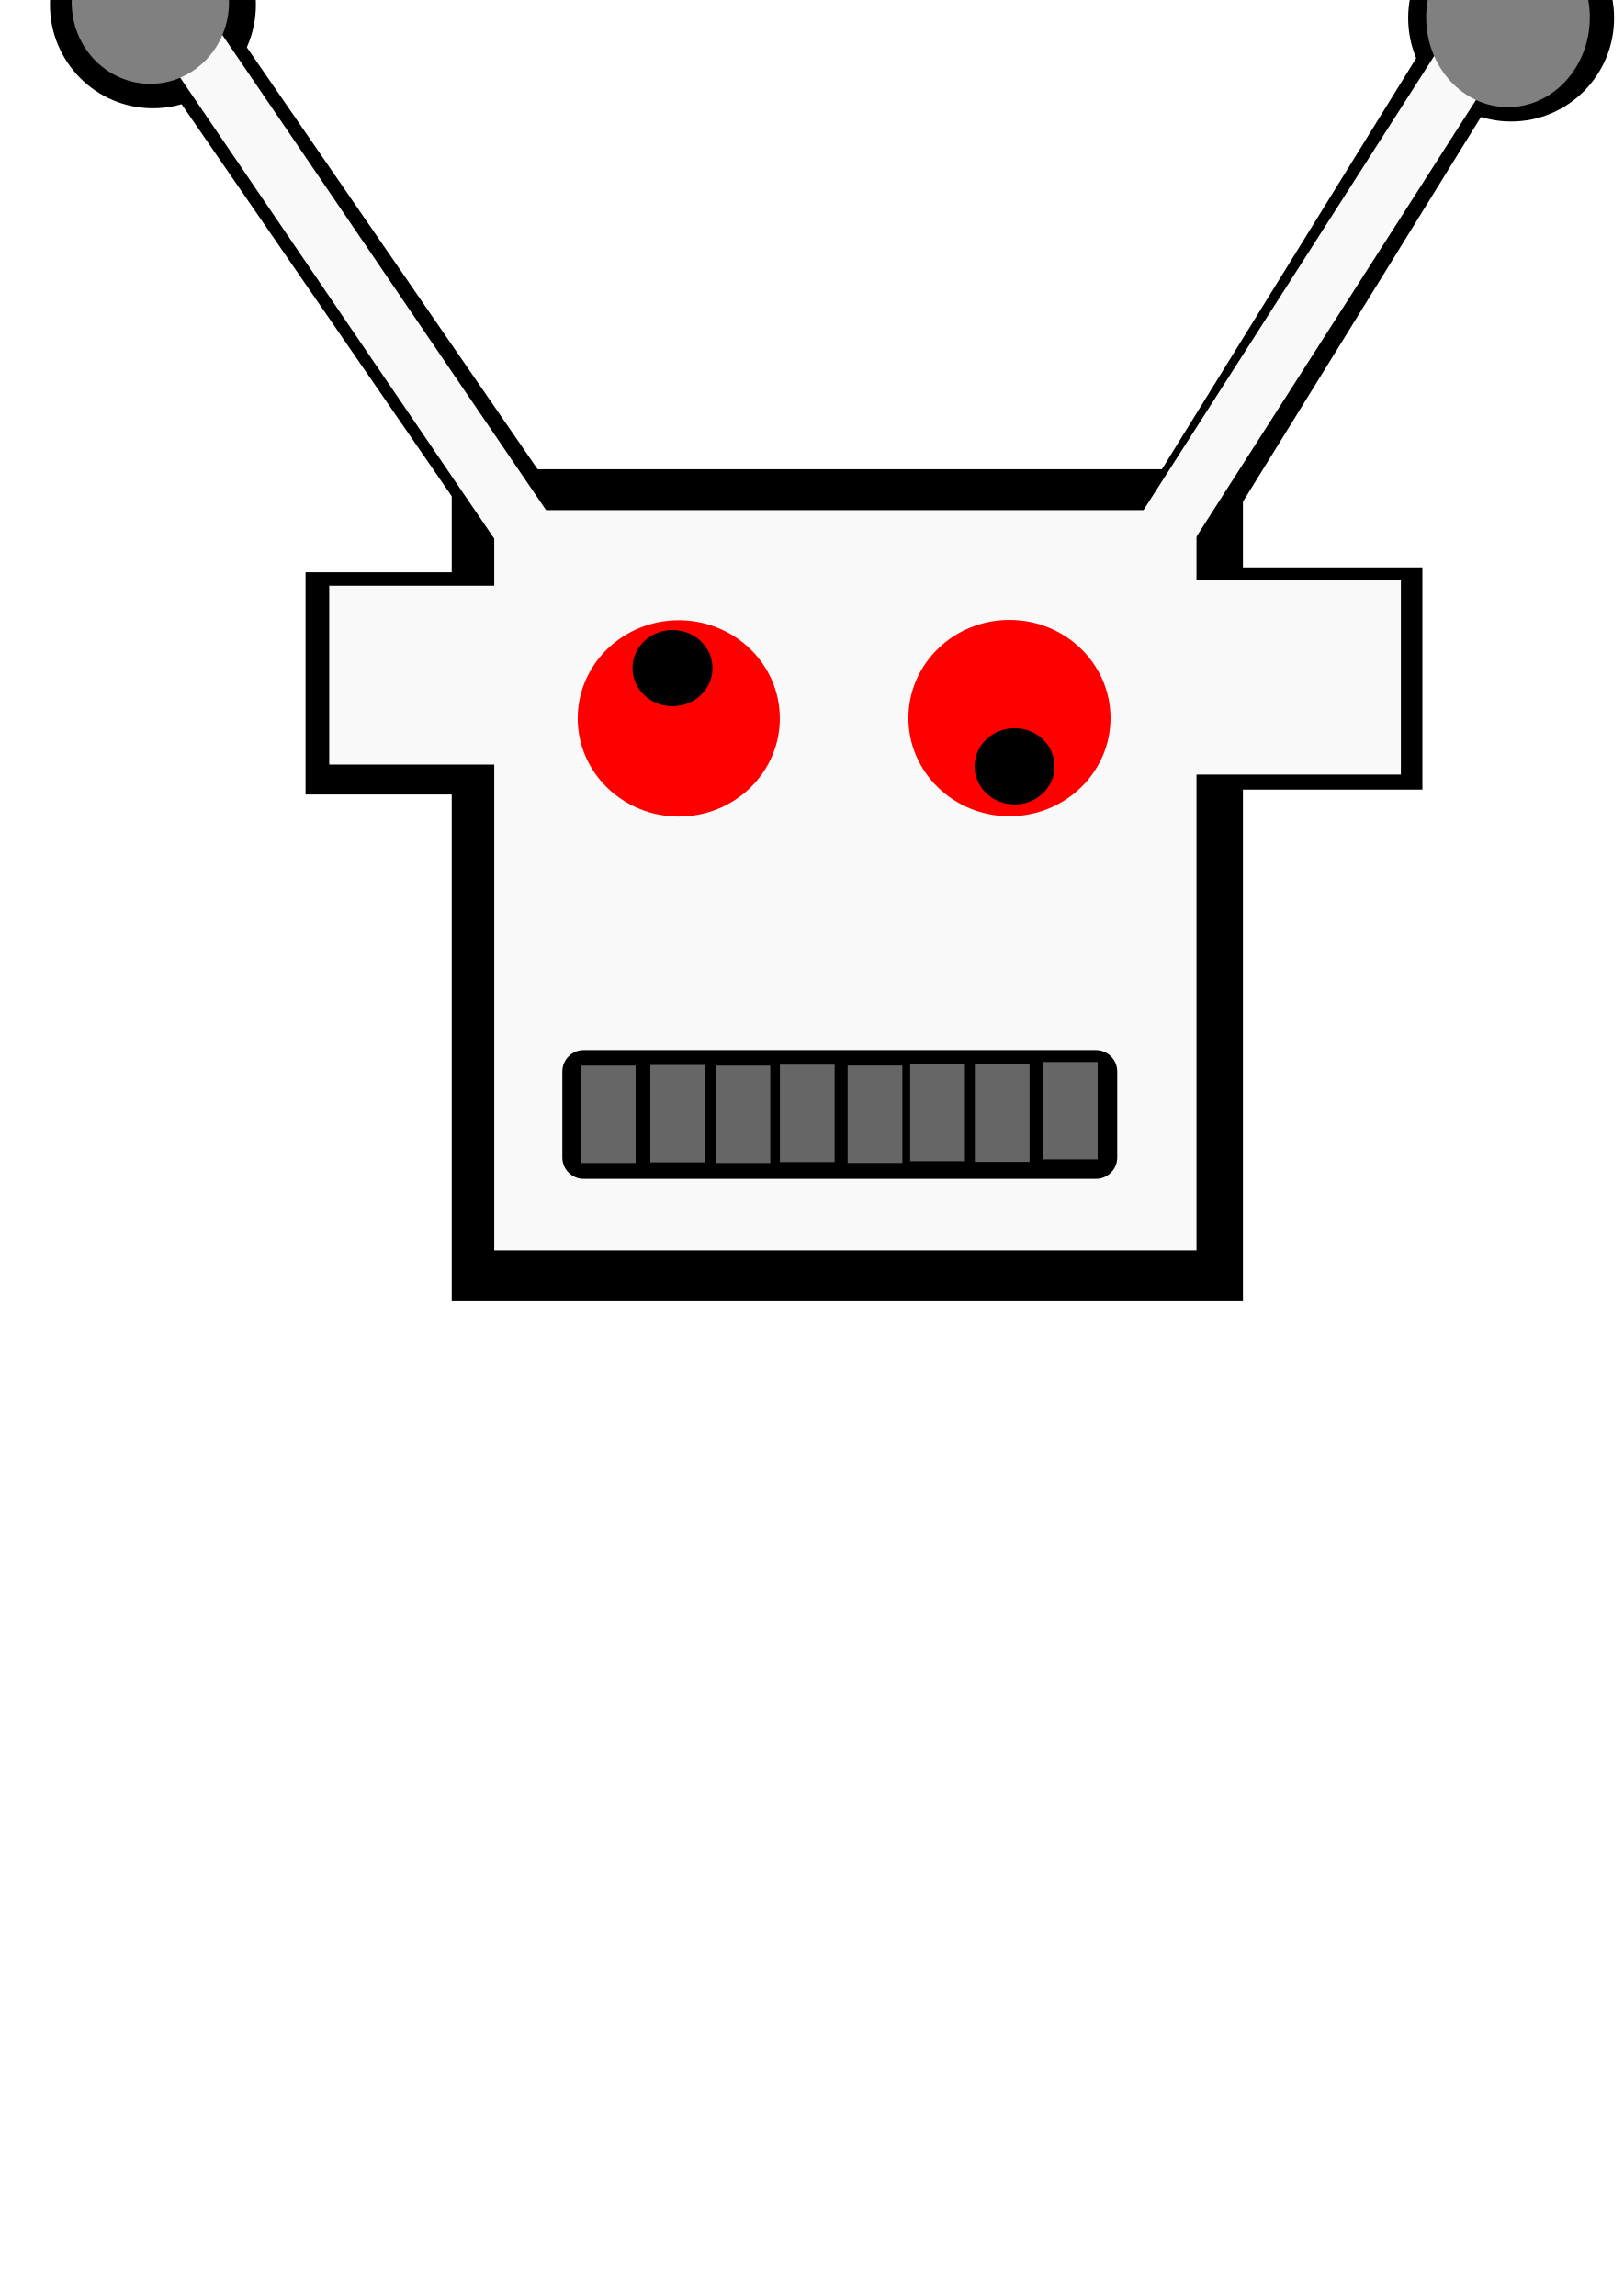
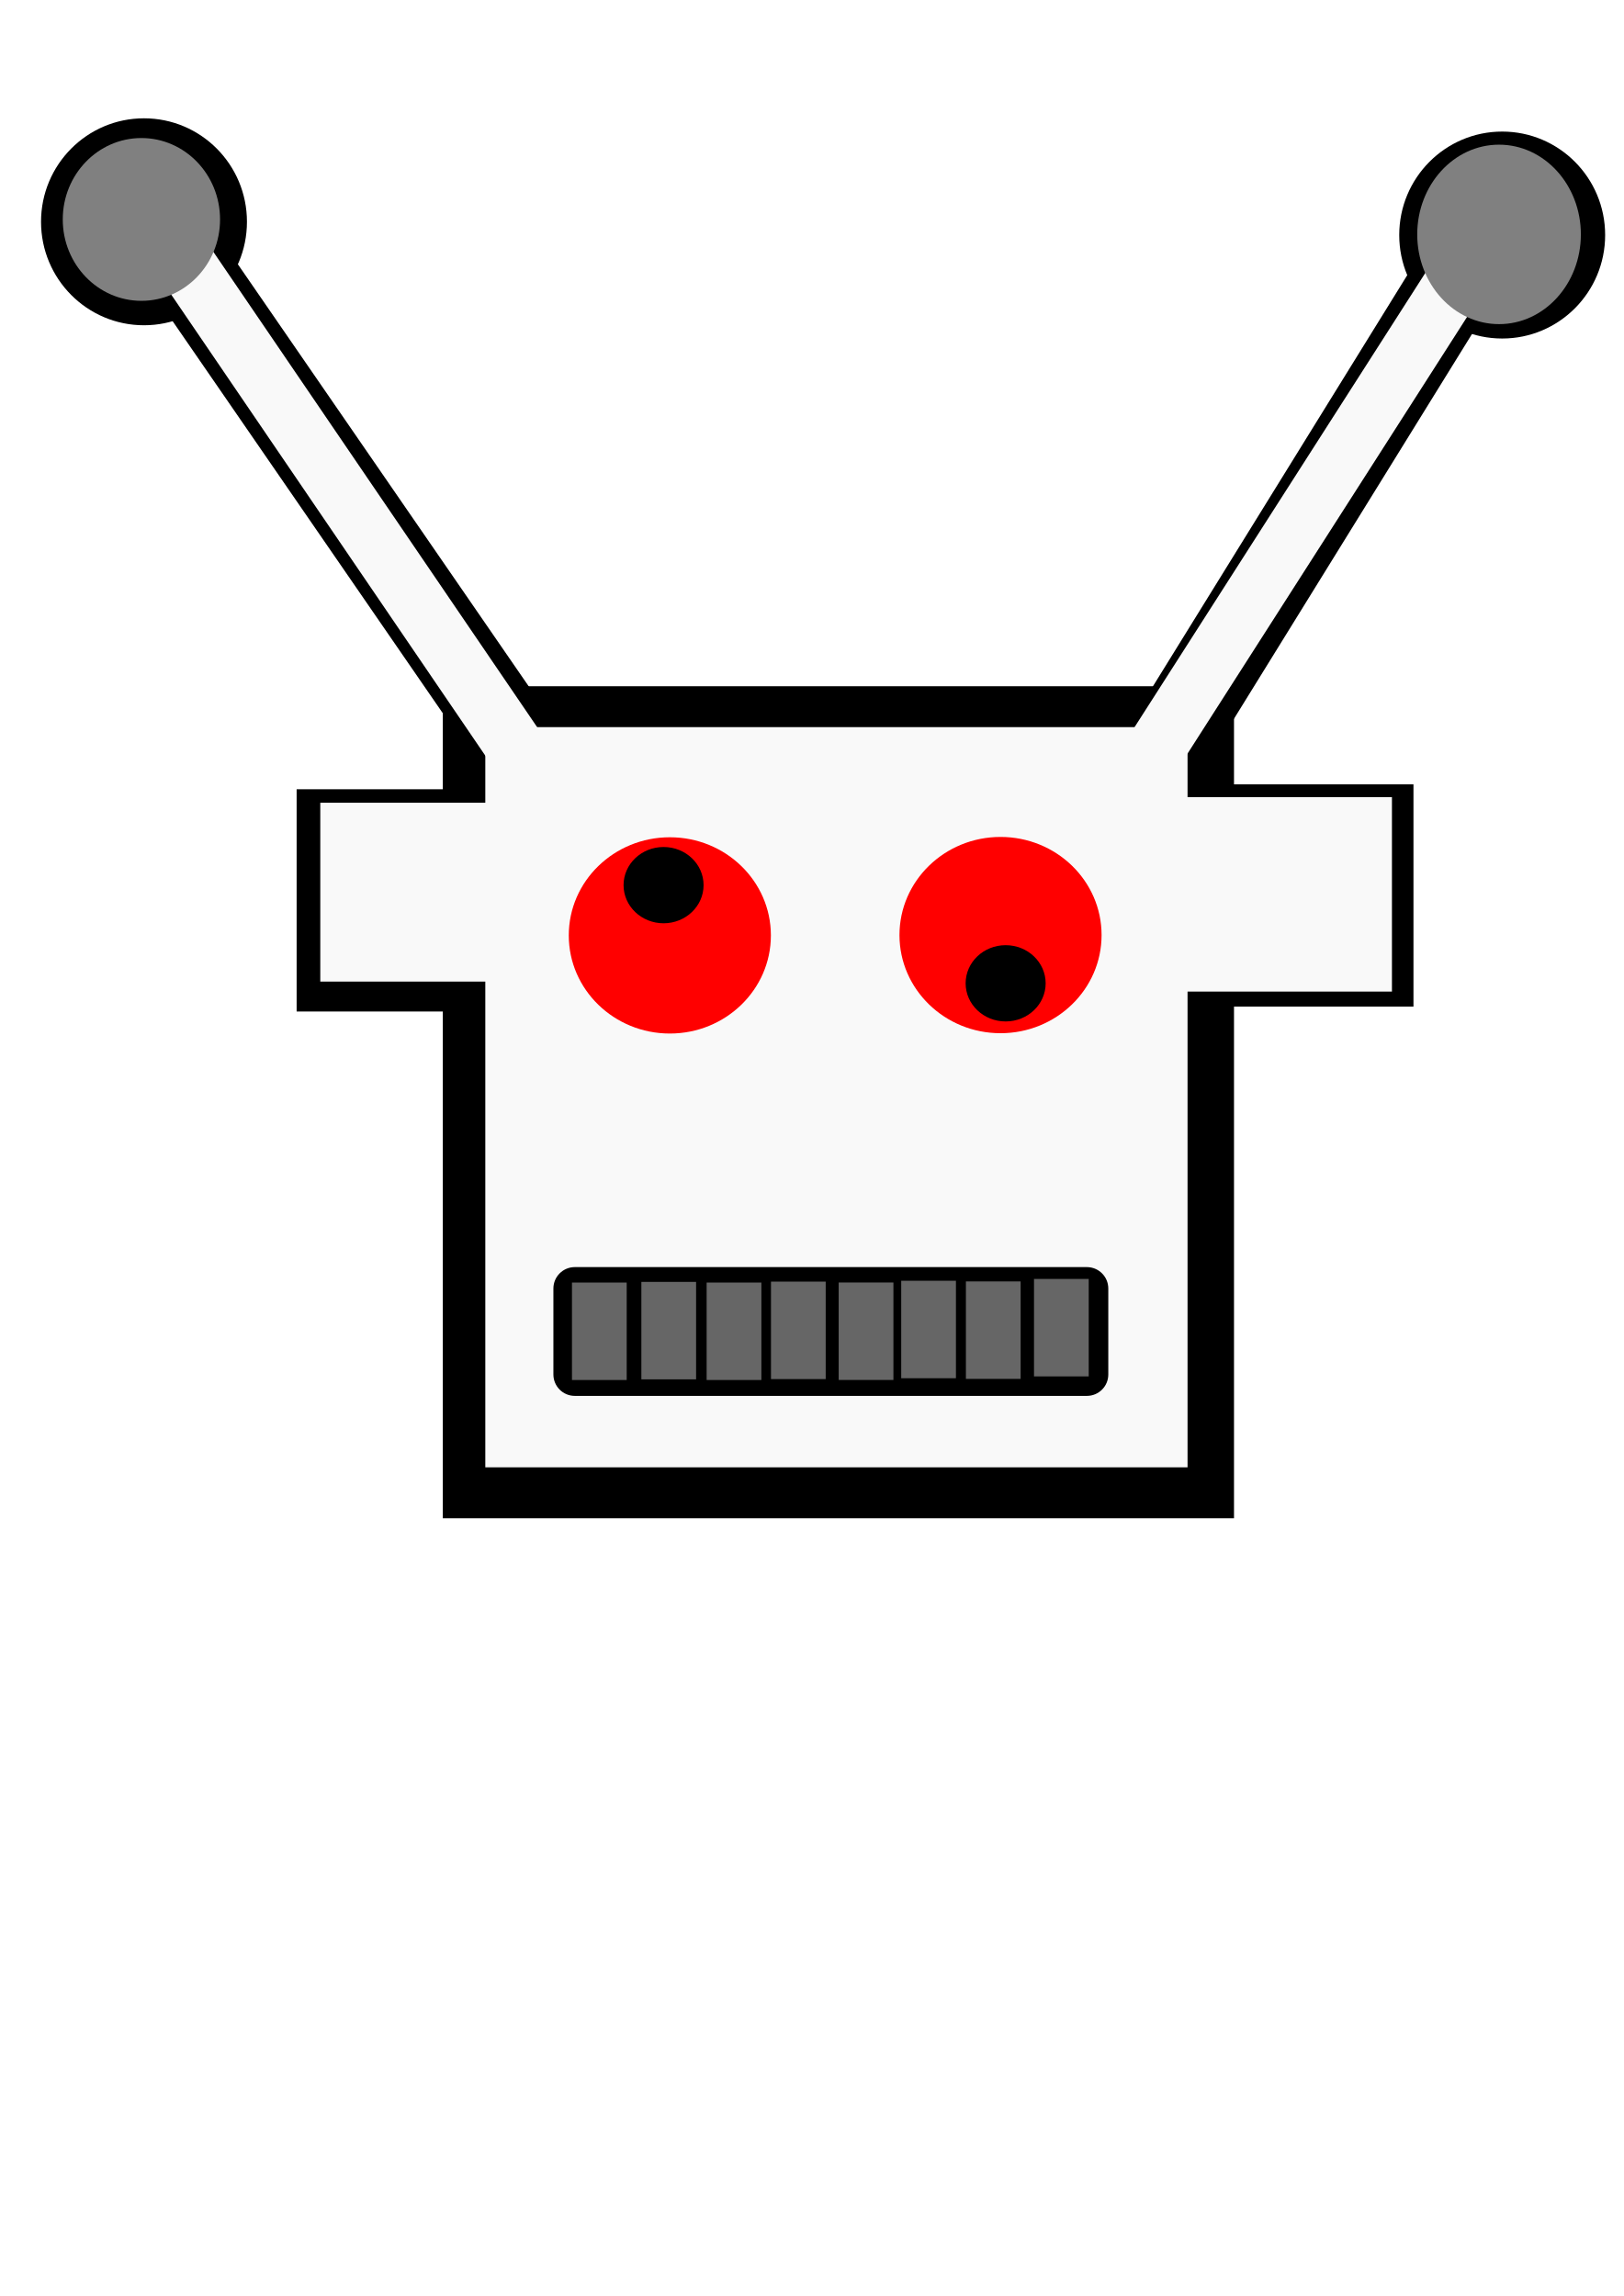
<svg xmlns="http://www.w3.org/2000/svg" width="210mm" height="297mm" viewBox="0 0 210 297" version="1.1" id="svg5">
  <defs id="defs2" />
  <g id="layer1">
-     <rect style="fill:#000000;stroke-width:0.265" id="rect53" width="102.33" height="107.63" x="58.423" y="60.699" />
-     <rect style="fill:#000000;stroke-width:0.265" id="rect55" width="31.766" height="28.75" x="39.519" y="74.023" />
-     <rect style="fill:#000000;stroke-width:0.265" id="rect55-3" width="31.766" height="28.75" x="152.199" y="73.39" />
-     <rect style="fill:#000000;stroke-width:0.216" id="rect61-6" width="11.144" height="98.803" x="160.011" y="-91.184" transform="matrix(0.8800721,0.47484,-0.5260126,0.8504768,0,0)" />
-     <ellipse style="fill:#000000;stroke-width:0.265" id="path398-5" cx="195.44" cy="2.333" rx="13.316" ry="13.385" />
-     <rect style="fill:#000000;stroke-width:0.216" id="rect61-6-7" width="11.144" height="98.803" x="11.711" y="15.409" transform="matrix(0.7884965,-0.6150393,0.5673735,0.8234606,0,0)" />
-     <ellipse style="fill:#000000;stroke-width:0.265" id="path374" cx="17.847" cy="1.363" rx="0.13" ry="4.122" />
-     <ellipse style="fill:#000000;stroke-width:0.265" id="path398" cx="19.778" cy="0.619" rx="13.316" ry="13.385" />
-     <rect style="fill:#f9f9f9;stroke-width:0.27" id="rect557" width="90.823" height="95.748" x="63.923" y="65.987" />
-     <rect style="fill:#f9f9f9;stroke-width:0.265" id="rect661-3" width="39.132" height="23.136" x="42.58" y="75.766" />
-     <rect style="fill:#f9f9f9;stroke-width:0.265" id="rect661" width="39.798" height="25.147" x="141.383" y="75.047" />
-     <rect style="fill:#f9f9f9;stroke-width:0.374" id="rect1142" width="7.622" height="78.44" x="160.242" y="-92.575" ry="2.769" rx="0" transform="matrix(0.8612853,0.5081216,-0.5390779,0.8422559,0,0)" />
-     <ellipse style="fill:#808080;stroke-width:0.283" id="path1295-6" cx="195.034" cy="2.25" rx="10.581" ry="11.607" />
-     <rect style="fill:#f9f9f9;stroke-width:0.374" id="rect1142-5" width="7.622" height="78.44" x="13.616" y="17.746" ry="2.769" rx="0" transform="matrix(0.8054973,-0.5925995,0.5629433,0.8264955,0,0)" />
-     <ellipse style="fill:#808080;stroke-width:0.265" id="path1295" cx="19.445" cy="0.314" rx="10.171" ry="10.529" />
-     <ellipse style="fill:#ff0000;stroke-width:0.265" id="path1447" cx="87.788" cy="92.928" rx="13.07" ry="12.694" />
-     <ellipse style="fill:#ff0000;stroke-width:0.265" id="path1447-2" cx="130.558" cy="92.886" rx="13.07" ry="12.694" />
-     <ellipse style="fill:#000000;stroke-width:0.265" id="path1522-9" cx="131.219" cy="99.127" rx="5.175" ry="4.933" />
-     <ellipse style="fill:#000000;stroke-width:0.265" id="path1522" cx="86.978" cy="86.426" rx="5.175" ry="4.933" />
-     <rect style="fill:#000000;stroke-width:0.265" id="rect1619" width="71.767" height="16.66" x="72.729" y="135.835" ry="2.769" />
-     <rect style="fill:#666666;stroke-width:0.265" id="rect1709-6" width="7.078" height="12.607" x="92.548" y="137.834" ry="0" />
-     <rect style="fill:#666666;stroke-width:0.265" id="rect1709-3" width="7.078" height="12.607" x="134.887" y="137.368" ry="0" />
-     <rect style="fill:#666666;stroke-width:0.265" id="rect1709-9" width="7.078" height="12.607" x="126.079" y="137.69" ry="0" />
-     <rect style="fill:#666666;stroke-width:0.265" id="rect1709-0" width="7.078" height="12.607" x="117.714" y="137.604" ry="0" />
-     <rect style="fill:#666666;stroke-width:0.265" id="rect1709-7" width="7.078" height="12.607" x="109.627" y="137.828" ry="0" />
-     <rect style="fill:#666666;stroke-width:0.265" id="rect1709-2" width="7.078" height="12.607" x="100.87" y="137.715" ry="0" />
-     <rect style="fill:#666666;stroke-width:0.265" id="rect1709-1" width="7.078" height="12.607" x="84.107" y="137.75" ry="0" />
-     <rect style="fill:#666666;stroke-width:0.265" id="rect1709" width="7.078" height="12.607" x="75.131" y="137.835" ry="0" />
+     <rect style="fill:#000000;stroke-width:0.265" id="rect53" width="102.33" height="107.63" x="57.268" y="88.77" />
+     <rect style="fill:#000000;stroke-width:0.265" id="rect55" width="31.766" height="28.75" x="38.364" y="102.094" />
+     <rect style="fill:#000000;stroke-width:0.265" id="rect55-3" width="31.766" height="28.75" x="151.043" y="101.461" />
+     <rect style="fill:#000000;stroke-width:0.216" id="rect61-6" width="11.144" height="98.803" x="173.818" y="-65.887" transform="matrix(0.8800721,0.47484,-0.5260126,0.8504768,0,0)" />
+     <ellipse style="fill:#000000;stroke-width:0.265" id="path398-5" cx="194.284" cy="30.404" rx="13.316" ry="13.385" />
+     <rect style="fill:#000000;stroke-width:0.216" id="rect61-6-7" width="11.144" height="98.803" x="-5.196" y="36.869" transform="matrix(0.7884965,-0.6150393,0.5673735,0.8234606,0,0)" />
+     <ellipse style="fill:#000000;stroke-width:0.265" id="path374" cx="16.691" cy="29.434" rx="0.13" ry="4.122" />
+     <ellipse style="fill:#000000;stroke-width:0.265" id="path398" cx="18.623" cy="28.689" rx="13.316" ry="13.385" />
+     <rect style="fill:#f9f9f9;stroke-width:0.27" id="rect557" width="90.823" height="95.748" x="62.767" y="94.058" />
+     <rect style="fill:#f9f9f9;stroke-width:0.265" id="rect661-3" width="39.132" height="23.136" x="41.424" y="103.837" />
+     <rect style="fill:#f9f9f9;stroke-width:0.265" id="rect661" width="39.798" height="25.147" x="140.228" y="103.118" />
+     <rect style="fill:#f9f9f9;stroke-width:0.374" id="rect1142" width="7.622" height="78.44" x="174.41" y="-67.794" ry="2.769" rx="0" transform="matrix(0.8612853,0.5081216,-0.5390779,0.8422559,0,0)" />
+     <ellipse style="fill:#808080;stroke-width:0.283" id="path1295-6" cx="193.878" cy="30.321" rx="10.581" ry="11.607" />
+     <rect style="fill:#f9f9f9;stroke-width:0.374" id="rect1142-5" width="7.622" height="78.44" x="-3.152" y="39.687" ry="2.769" rx="0" transform="matrix(0.8054973,-0.5925995,0.5629433,0.8264955,0,0)" />
+     <ellipse style="fill:#808080;stroke-width:0.265" id="path1295" cx="18.289" cy="28.385" rx="10.171" ry="10.529" />
+     <ellipse style="fill:#ff0000;stroke-width:0.265" id="path1447" cx="86.632" cy="120.999" rx="13.07" ry="12.694" />
+     <ellipse style="fill:#ff0000;stroke-width:0.265" id="path1447-2" cx="129.402" cy="120.957" rx="13.07" ry="12.694" />
+     <ellipse style="fill:#000000;stroke-width:0.265" id="path1522-9" cx="130.064" cy="127.197" rx="5.175" ry="4.933" />
+     <ellipse style="fill:#000000;stroke-width:0.265" id="path1522" cx="85.822" cy="114.497" rx="5.175" ry="4.933" />
+     <rect style="fill:#000000;stroke-width:0.265" id="rect1619" width="71.767" height="16.66" x="71.573" y="163.906" ry="2.769" />
+     <rect style="fill:#666666;stroke-width:0.265" id="rect1709-6" width="7.078" height="12.607" x="91.393" y="165.905" ry="0" />
+     <rect style="fill:#666666;stroke-width:0.265" id="rect1709-3" width="7.078" height="12.607" x="133.731" y="165.438" ry="0" />
+     <rect style="fill:#666666;stroke-width:0.265" id="rect1709-9" width="7.078" height="12.607" x="124.924" y="165.76" ry="0" />
+     <rect style="fill:#666666;stroke-width:0.265" id="rect1709-0" width="7.078" height="12.607" x="116.558" y="165.674" ry="0" />
+     <rect style="fill:#666666;stroke-width:0.265" id="rect1709-7" width="7.078" height="12.607" x="108.471" y="165.899" ry="0" />
+     <rect style="fill:#666666;stroke-width:0.265" id="rect1709-2" width="7.078" height="12.607" x="99.714" y="165.786" ry="0" />
+     <rect style="fill:#666666;stroke-width:0.265" id="rect1709-1" width="7.078" height="12.607" x="82.951" y="165.82" ry="0" />
+     <rect style="fill:#666666;stroke-width:0.265" id="rect1709" width="7.078" height="12.607" x="73.975" y="165.905" ry="0" />
  </g>
</svg>
